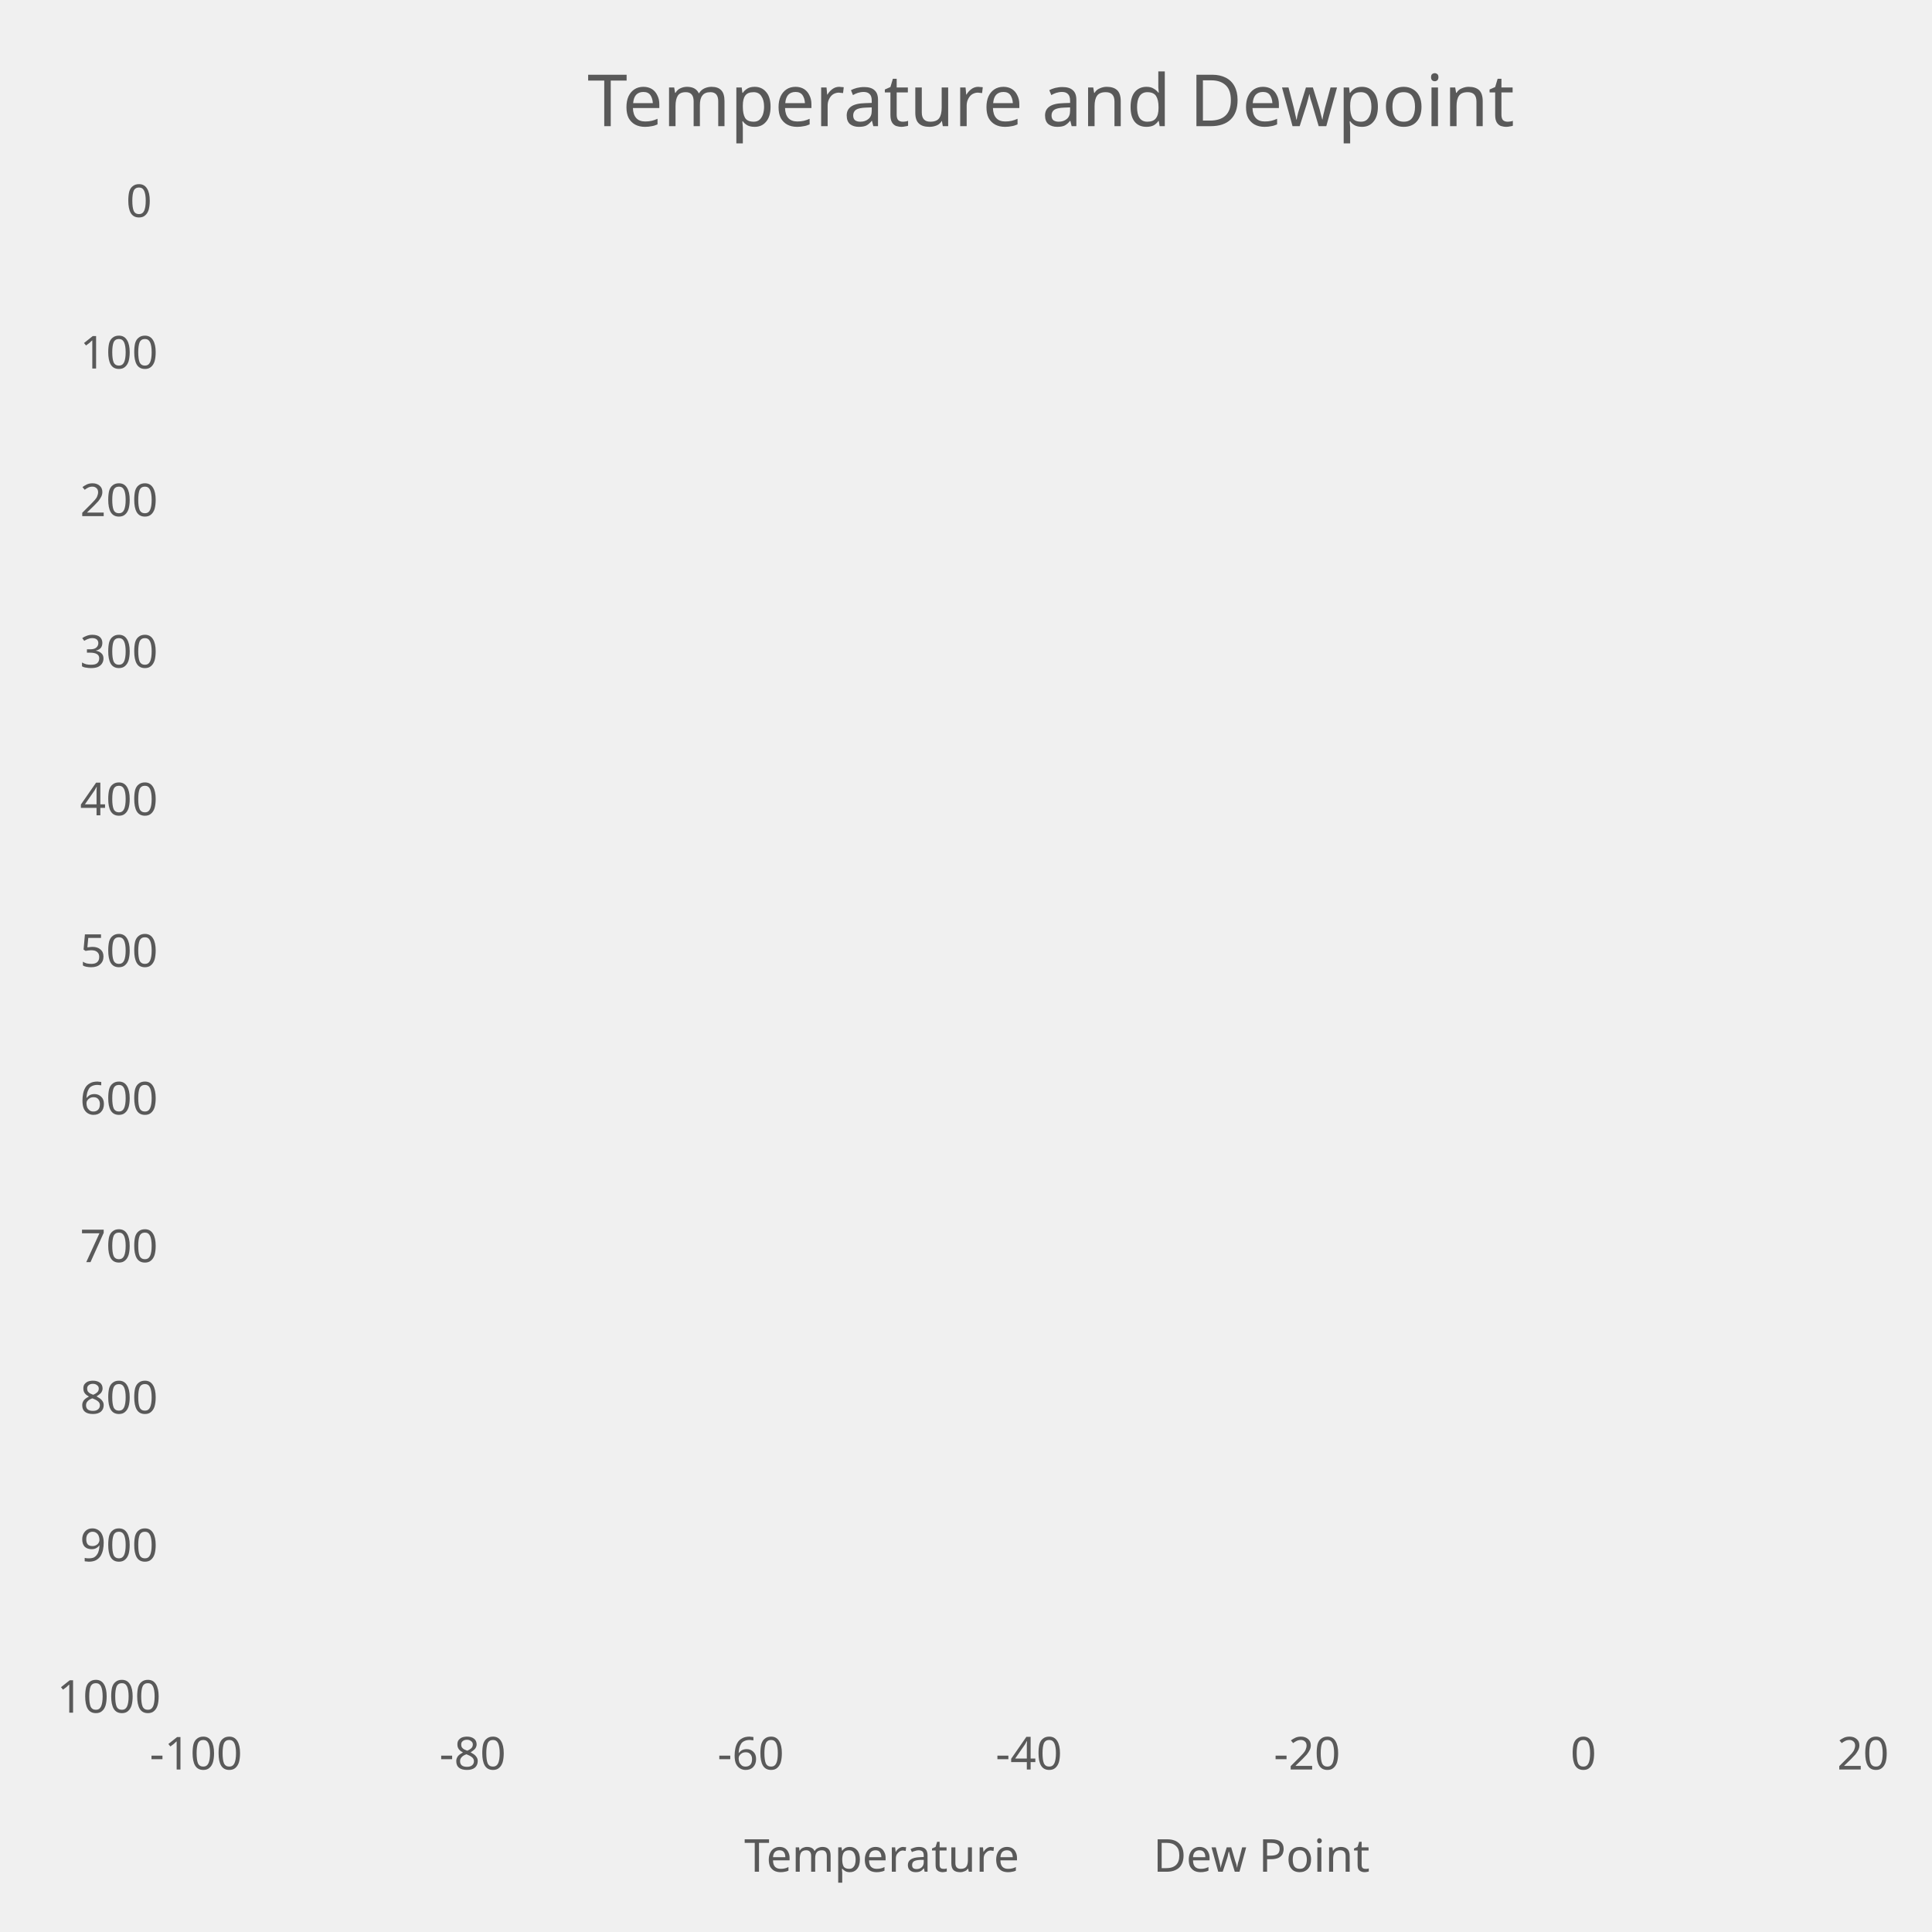
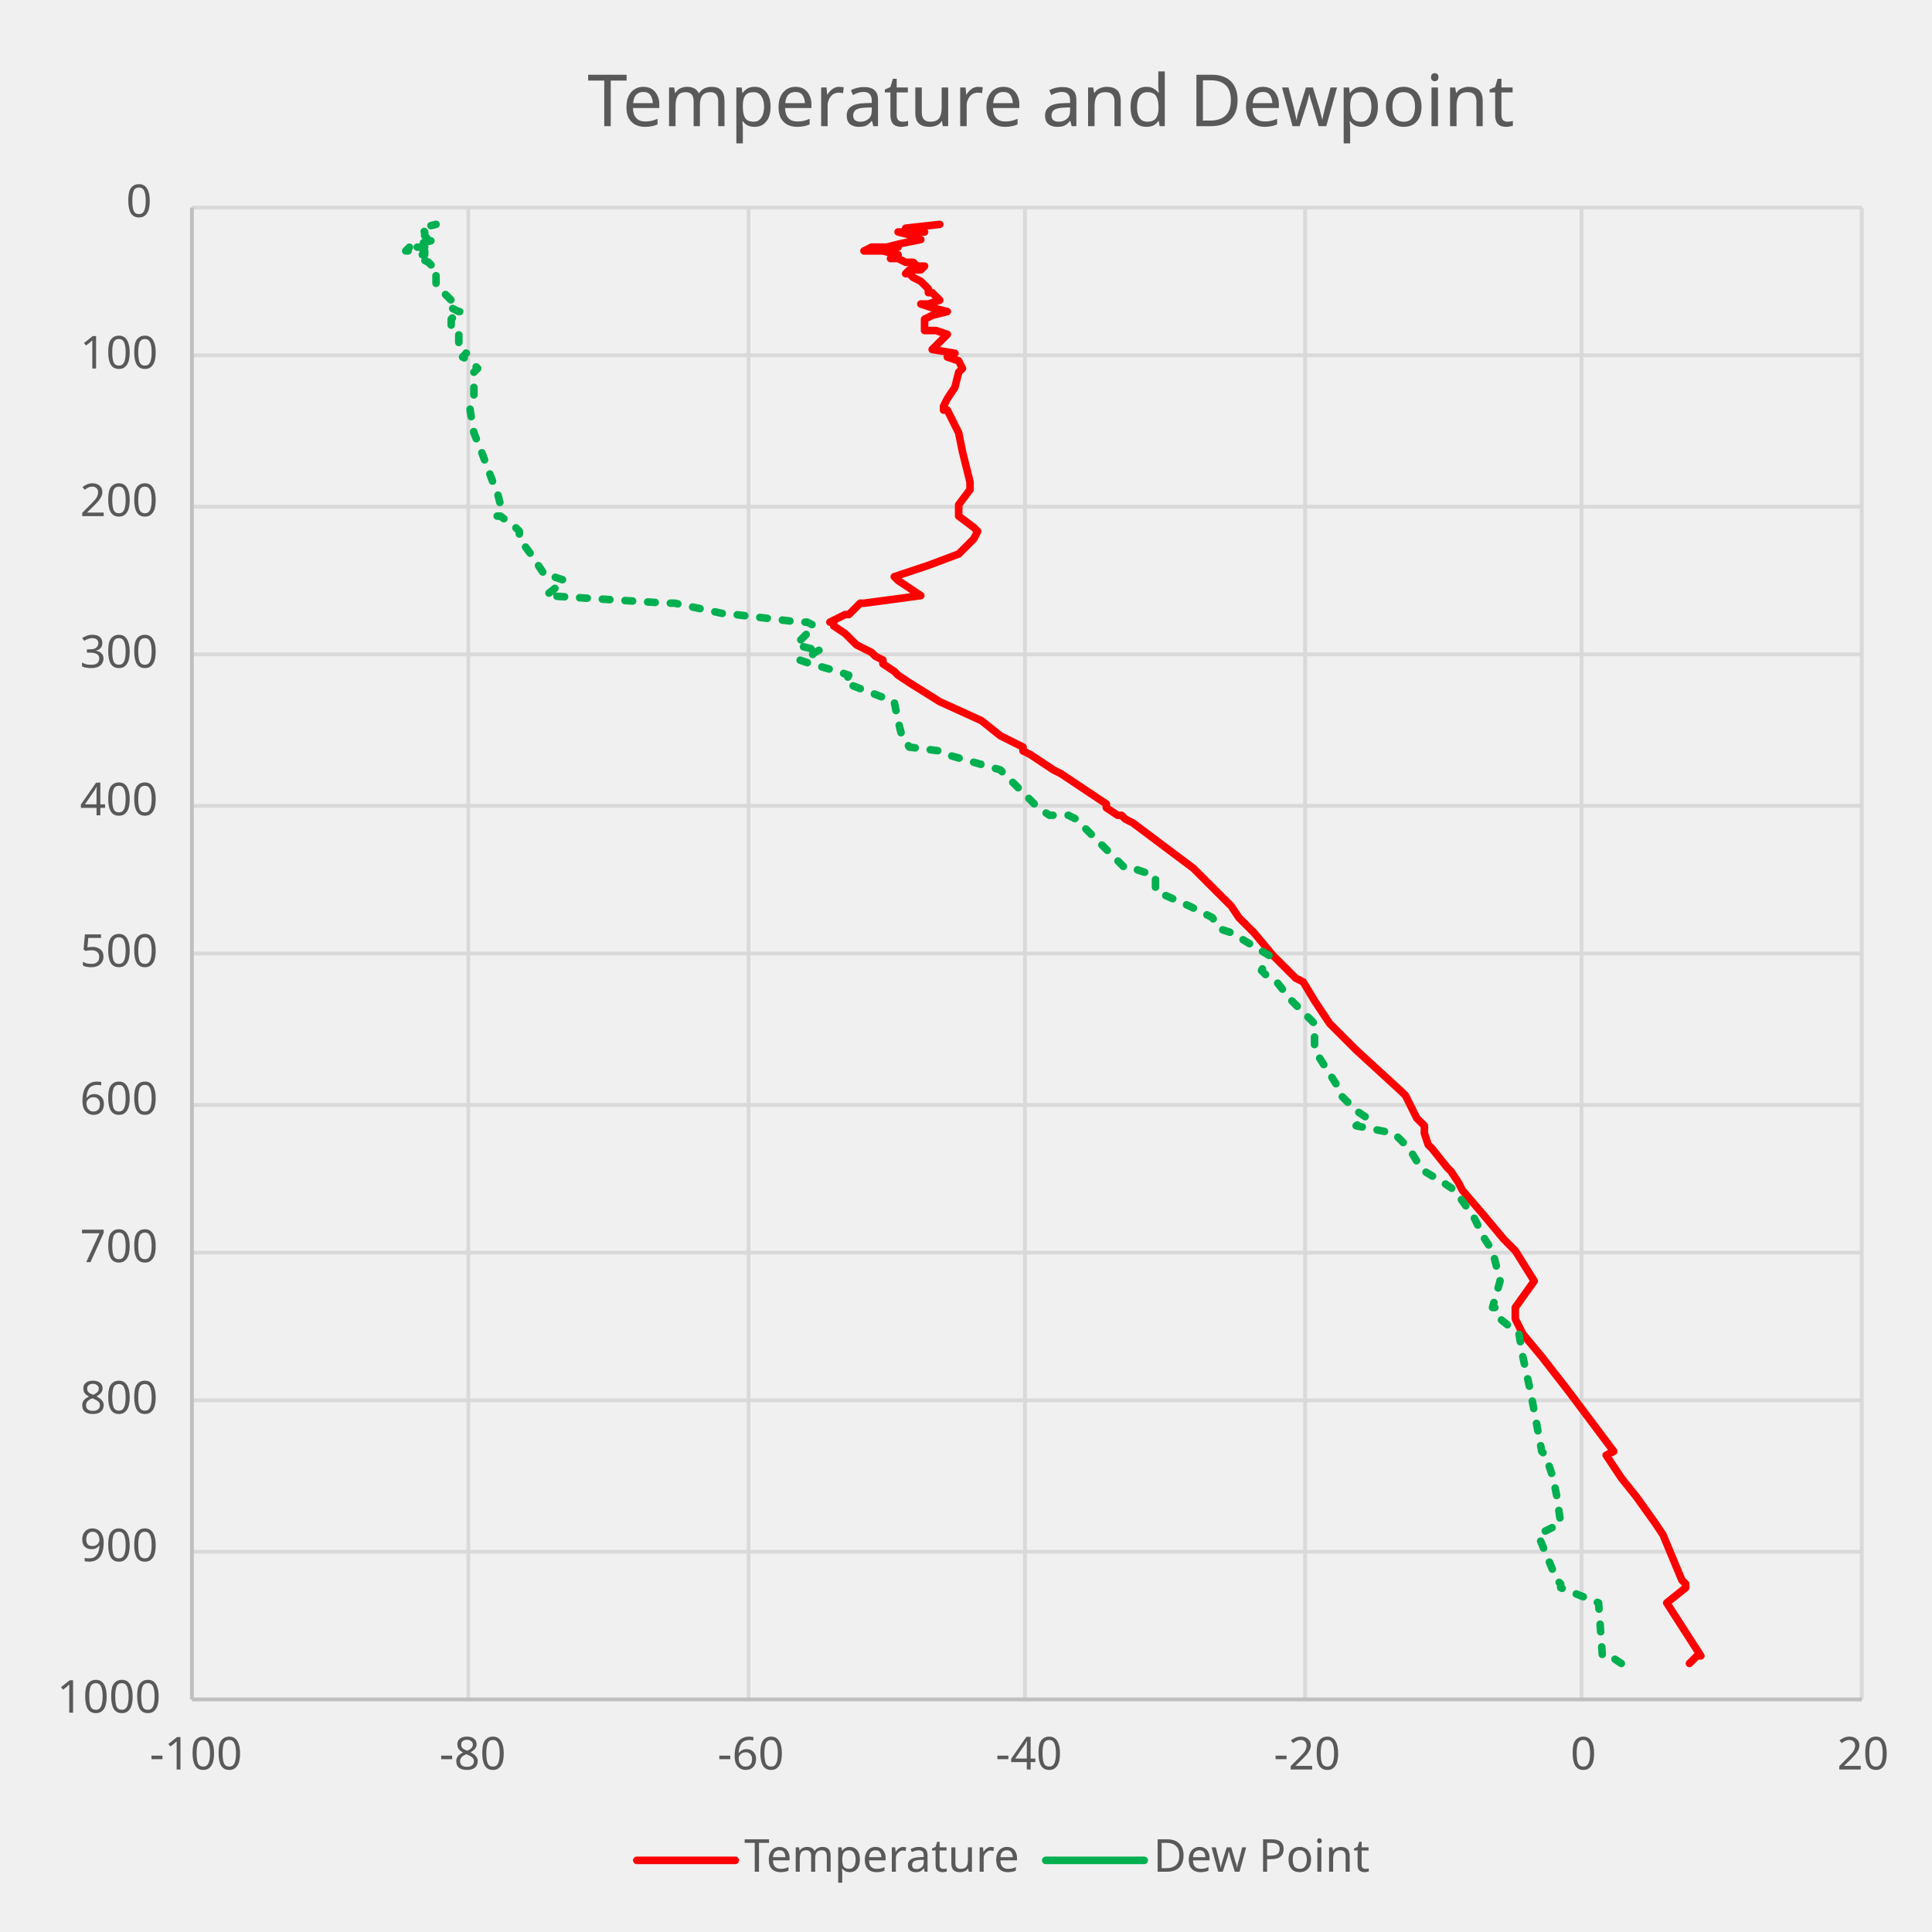
<svg xmlns="http://www.w3.org/2000/svg" width="135mm" height="135mm" viewBox="0 0 135 135" version="1.1" id="svg1">
  <defs id="defs1">
    <clipPath clipPathUnits="userSpaceOnUse" id="clipPath1">
      <g id="g31">
        <rect x="1.635" y="1.406" width="134.144" height="133.879" id="rect3" style="stroke-width:0.265" />
      </g>
    </clipPath>
    <clipPath clipPathUnits="userSpaceOnUse" id="clipPath39">
      <g id="g40">
        <rect x="1.635" y="1.406" width="134.144" height="133.879" id="rect39" style="stroke-width:0.265" />
      </g>
    </clipPath>
-     <clipPath clipPathUnits="userSpaceOnUse" id="clipPath41">
-       <g id="g43">
-         <g id="g42">
-           <rect x="1.635" y="1.406" width="134.144" height="133.879" id="rect41" style="stroke-width:0.265" />
-         </g>
-       </g>
-     </clipPath>
-     <clipPath clipPathUnits="userSpaceOnUse" id="clipPath44">
-       <g id="g46">
-         <g id="g45">
-           <rect x="1.635" y="1.406" width="134.144" height="133.879" id="rect44" style="stroke-width:0.265" />
-         </g>
-       </g>
-     </clipPath>
-     <clipPath clipPathUnits="userSpaceOnUse" id="clipPath47">
-       <g id="g49">
-         <g id="g48">
-           <rect x="1.635" y="1.406" width="134.144" height="133.879" id="rect47" style="stroke-width:0.265" />
-         </g>
-       </g>
-     </clipPath>
-     <clipPath clipPathUnits="userSpaceOnUse" id="clipPath50">
-       <g id="g52">
-         <g id="g51">
-           <rect x="1.635" y="1.406" width="134.144" height="133.879" id="rect50" style="stroke-width:0.265" />
-         </g>
-       </g>
-     </clipPath>
-     <clipPath clipPathUnits="userSpaceOnUse" id="clipPath53">
-       <g id="g55">
-         <g id="g54">
-           <rect x="1.635" y="1.406" width="134.144" height="133.879" id="rect53" style="stroke-width:0.265" />
-         </g>
-       </g>
-     </clipPath>
-     <clipPath clipPathUnits="userSpaceOnUse" id="clipPath56">
-       <g id="g58">
-         <g id="g57">
-           <rect x="1.635" y="1.406" width="134.144" height="133.879" id="rect56" style="stroke-width:0.265" />
-         </g>
-       </g>
-     </clipPath>
-     <clipPath clipPathUnits="userSpaceOnUse" id="clipPath59">
-       <g id="g61">
-         <g id="g60">
-           <rect x="1.635" y="1.406" width="134.144" height="133.879" id="rect59" style="stroke-width:0.265" />
-         </g>
-       </g>
-     </clipPath>
-     <clipPath clipPathUnits="userSpaceOnUse" id="clipPath62">
-       <g id="g64">
-         <g id="g63">
-           <rect x="1.635" y="1.406" width="134.144" height="133.879" id="rect62" style="stroke-width:0.265" />
-         </g>
-       </g>
-     </clipPath>
  </defs>
  <g id="layer1">
    <rect x="1.635" y="1.406" width="133.879" height="133.615" fill="#ffffff" id="rect2" style="stroke-width:0.265" clip-path="url(#clipPath39)" />
-     <path d="M 13.409,14.503 H 130.091 M 13.409,24.822 H 130.091 M 13.409,35.405 H 130.091 M 13.409,45.724 H 130.091 M 13.409,56.307 H 130.091 M 13.409,66.626 H 130.091 M 13.409,77.209 H 130.091 M 13.409,87.528 H 130.091 M 13.409,97.847 H 130.091 M 13.409,108.43 H 130.091" stroke="#d9d9d9" stroke-linejoin="round" stroke-miterlimit="10" fill="none" id="path2" style="stroke-width:0.265" clip-path="url(#clipPath50)" />
-     <path d="M 32.724,14.503 V 118.749 M 52.303,14.503 V 118.749 M 71.618,14.503 V 118.749 M 91.197,14.503 V 118.749 M 110.511,14.503 V 118.749 M 130.091,14.503 V 118.749" stroke="#d9d9d9" stroke-linejoin="round" stroke-miterlimit="10" fill="none" id="path3" style="stroke-width:0.265" clip-path="url(#clipPath47)" />
-     <path d="M 13.409,14.503 V 118.749" stroke="#bfbfbf" stroke-linejoin="round" stroke-miterlimit="10" fill="none" fill-rule="evenodd" id="path4" style="stroke-width:0.265" clip-path="url(#clipPath53)" />
-     <path d="M 13.409,118.749 H 130.091" stroke="#bfbfbf" stroke-linejoin="round" stroke-miterlimit="10" fill="none" fill-rule="evenodd" id="path5" style="stroke-width:0.265" clip-path="url(#clipPath56)" />
-     <path d="m 118.052,116.235 0.529,-0.529 h 0.265 l -2.381,-3.704 1.323,-1.058 v -0.265 l -0.265,-0.265 -1.323,-3.175 -0.529,-0.794 -1.323,-1.852 -1.058,-1.323 -1.058,-1.587 0.529,-0.265 -3.175,-4.233 -1.852,-2.381 -1.323,-1.587 -0.529,-1.058 v -0.794 0 l 1.323,-1.852 -1.323,-2.117 v 0 l -0.794,-0.794 -1.323,-1.587 -1.587,-1.852 -0.265,-0.529 -0.529,-0.794 -0.265,-0.265 -1.058,-1.323 -0.265,-0.265 -0.265,-0.794 V 78.665 l -0.529,-0.529 -0.265,-0.529 -0.529,-1.058 -0.265,-0.265 -3.175,-2.91 -1.323,-1.323 -0.529,-0.529 -1.058,-1.587 -0.794,-1.323 -0.529,-0.265 -0.529,-0.529 -1.058,-1.058 -1.323,-1.587 -0.265,-0.265 -0.794,-0.794 -0.529,-0.794 -1.058,-1.058 -1.058,-1.058 -0.529,-0.529 v 0 l -4.233,-3.175 -0.529,-0.265 -0.265,-0.265 h -0.265 l -0.794,-0.529 v -0.265 l -3.175,-2.117 -0.529,-0.265 -1.587,-1.058 -0.529,-0.265 v -0.265 l -1.587,-0.794 -1.323,-1.058 -2.91,-1.323 -2.117,-1.323 -0.794,-0.529 -0.265,-0.265 -0.794,-0.529 v -0.265 l -0.529,-0.265 -0.265,-0.265 -0.529,-0.265 v 0 l -0.529,-0.265 -0.794,-0.794 -0.794,-0.529 v -0.265 h -0.265 l 1.058,-0.529 h 0.265 l 0.794,-0.794 h 0.265 l 3.969,-0.529 -1.587,-1.058 -0.265,-0.265 v 0 l 2.381,-0.794 2.117,-0.794 1.058,-1.058 0.265,-0.529 -0.265,-0.265 -1.058,-0.794 v 0 -0.265 -0.529 l 0.794,-1.058 v -0.529 l -0.529,-2.117 -0.265,-1.323 -0.794,-1.587 h -0.265 v -0.265 l 0.265,-0.529 0.529,-0.794 0.265,-1.058 0.265,-0.265 -0.265,-0.529 -0.794,-0.265 0.529,-0.265 -1.587,-0.265 1.058,-1.058 -0.794,-0.265 h -0.794 v -0.265 -0.529 0 l 0.529,-0.265 1.058,-0.265 v 0 l -1.058,-0.265 -0.794,-0.265 h 0.529 l 0.794,-0.265 -0.529,-0.529 h -0.265 v -0.265 l -0.265,-0.265 -0.265,-0.265 -0.529,-0.265 v 0 l -0.265,-0.265 v 0 h -0.265 l 0.265,-0.265 h 0.529 0.265 l 0.265,-0.265 h -0.529 l -0.265,-0.265 h -0.529 l -0.529,-0.265 h -0.529 l 0.265,-0.265 h 0.265 v 0 l -1.058,-0.265 h -1.323 v 0 l 0.529,-0.265 h 1.058 0.794 -0.529 -0.265 l 1.058,-0.265 1.323,-0.265 h -0.265 l -0.265,-0.265 -1.058,-0.265 h 0.529 1.323 l -1.323,-0.265 2.381,-0.265" stroke="#ff0000" stroke-width="0.529" stroke-linecap="round" stroke-linejoin="round" stroke-miterlimit="10" fill="none" id="path6" clip-path="url(#clipPath59)" />
-     <path d="m 113.29,116.235 -0.794,-0.529 h -0.529 l -0.265,-3.704 -2.646,-1.058 v -0.265 l -0.265,-0.265 -1.323,-3.175 1.587,-0.794 -0.265,-1.852 -0.265,-1.323 -0.529,-1.587 -0.265,-0.265 -0.794,-4.233 -0.529,-2.381 -0.265,-1.587 -1.323,-1.058 -0.265,-0.794 h -0.265 l 0.529,-1.852 -0.529,-2.117 v 0 l -0.529,-0.794 -0.794,-1.587 -1.323,-1.852 -0.794,-0.529 -1.323,-0.794 -0.265,-0.265 -0.794,-1.323 -0.265,-0.265 -0.794,-0.794 -2.646,-0.529 0.794,-0.529 -0.794,-0.529 -1.058,-1.058 V 76.283 l -1.852,-2.91 v -1.323 -0.529 l -1.587,-1.587 -1.058,-1.323 -0.529,-0.265 -0.529,-0.529 0.529,-1.058 -2.646,-1.587 -0.794,-0.265 -0.529,-0.794 -1.587,-0.794 -2.381,-1.058 v -1.058 l -1.587,-0.529 h -0.529 l -3.175,-3.175 -0.265,-0.265 -0.529,-0.265 h -1.323 l -0.794,-0.529 -0.265,-0.265 -2.117,-2.117 -0.265,-0.265 -3.704,-1.058 -0.529,-0.265 -2.117,-0.265 -0.529,-0.794 -0.265,-1.058 -0.265,-1.323 -3.44,-1.323 0.265,-0.529 -0.794,-0.265 -1.852,-0.529 -0.794,-0.265 0.794,-0.265 0.265,-0.265 0.529,-0.265 h -0.794 l -1.058,-0.265 0.794,-0.794 0.529,-0.529 -0.529,-0.265 h -0.529 l -4.498,-0.529 h -0.529 l -3.704,-0.794 h -0.529 l -8.467,-0.529 1.323,-1.058 -0.794,-0.265 h -0.529 l -0.529,-0.794 -0.529,-0.794 -0.794,-1.058 v -0.529 l -0.265,-0.265 -1.058,-0.794 h -0.265 v -0.265 l 0.265,-0.529 -0.265,-1.058 -0.265,-0.529 -0.794,-2.117 -0.529,-1.323 -0.265,-1.587 v 0 -0.265 l 0.265,-0.529 v -0.794 -1.058 l 0.265,-0.265 -0.529,-0.529 -0.529,-0.265 0.265,-0.265 -0.529,-0.265 v -1.058 l -0.265,-0.265 h -0.265 v -0.265 -0.529 0 l 0.265,-0.265 0.529,-0.265 h -0.265 l -0.529,-0.265 -0.265,-0.265 h 0.265 v -0.265 l -0.529,-0.529 v 0 l -0.265,-0.265 -0.265,-0.265 v -0.265 -0.265 0 -0.265 0 0 -0.265 0 0 -0.265 h -0.265 l -0.265,-0.265 v 0 l -0.529,-0.265 h -0.265 l 0.265,-0.265 h 0.265 v 0 -0.265 h -1.323 v 0 l 0.265,-0.265 h 0.529 0.529 -0.265 -0.529 l 0.529,-0.265 1.058,-0.265 h -0.529 l -0.265,-0.265 v -0.265 0 0 l -0.265,-0.265 1.058,-0.265" stroke="#00b050" stroke-width="0.529" stroke-linecap="round" stroke-linejoin="round" stroke-miterlimit="10" fill="none" id="path7" clip-path="url(#clipPath62)" style="stroke-dasharray:0.529,1.058;stroke-dashoffset:0" />
+     <path d="M 13.409,14.503 H 130.091 M 13.409,24.822 H 130.091 M 13.409,35.405 H 130.091 M 13.409,45.724 H 130.091 M 13.409,56.307 H 130.091 M 13.409,66.626 H 130.091 M 13.409,77.209 H 130.091 M 13.409,87.528 H 130.091 M 13.409,97.847 H 130.091 M 13.409,108.43 H 130.091" stroke="#d9d9d9" stroke-linejoin="round" stroke-miterlimit="10" fill="none" id="path2" style="stroke-width:0.265" clip-path="none" />
+     <path d="M 32.724,14.503 V 118.749 M 52.303,14.503 V 118.749 M 71.618,14.503 V 118.749 M 91.197,14.503 V 118.749 M 110.511,14.503 V 118.749 M 130.091,14.503 V 118.749" stroke="#d9d9d9" stroke-linejoin="round" stroke-miterlimit="10" fill="none" id="path3" style="stroke-width:0.265" clip-path="none" />
+     <path d="M 13.409,14.503 V 118.749" stroke="#bfbfbf" stroke-linejoin="round" stroke-miterlimit="10" fill="none" fill-rule="evenodd" id="path4" style="stroke-width:0.265" clip-path="none" />
+     <path d="M 13.409,118.749 H 130.091" stroke="#bfbfbf" stroke-linejoin="round" stroke-miterlimit="10" fill="none" fill-rule="evenodd" id="path5" style="stroke-width:0.265" clip-path="none" />
+     <path d="m 118.052,116.235 0.529,-0.529 h 0.265 l -2.381,-3.704 1.323,-1.058 v -0.265 l -0.265,-0.265 -1.323,-3.175 -0.529,-0.794 -1.323,-1.852 -1.058,-1.323 -1.058,-1.587 0.529,-0.265 -3.175,-4.233 -1.852,-2.381 -1.323,-1.587 -0.529,-1.058 v -0.794 0 l 1.323,-1.852 -1.323,-2.117 v 0 l -0.794,-0.794 -1.323,-1.587 -1.587,-1.852 -0.265,-0.529 -0.529,-0.794 -0.265,-0.265 -1.058,-1.323 -0.265,-0.265 -0.265,-0.794 V 78.665 l -0.529,-0.529 -0.265,-0.529 -0.529,-1.058 -0.265,-0.265 -3.175,-2.91 -1.323,-1.323 -0.529,-0.529 -1.058,-1.587 -0.794,-1.323 -0.529,-0.265 -0.529,-0.529 -1.058,-1.058 -1.323,-1.587 -0.265,-0.265 -0.794,-0.794 -0.529,-0.794 -1.058,-1.058 -1.058,-1.058 -0.529,-0.529 v 0 l -4.233,-3.175 -0.529,-0.265 -0.265,-0.265 h -0.265 l -0.794,-0.529 v -0.265 l -3.175,-2.117 -0.529,-0.265 -1.587,-1.058 -0.529,-0.265 v -0.265 l -1.587,-0.794 -1.323,-1.058 -2.91,-1.323 -2.117,-1.323 -0.794,-0.529 -0.265,-0.265 -0.794,-0.529 v -0.265 l -0.529,-0.265 -0.265,-0.265 -0.529,-0.265 v 0 l -0.529,-0.265 -0.794,-0.794 -0.794,-0.529 v -0.265 h -0.265 l 1.058,-0.529 h 0.265 l 0.794,-0.794 h 0.265 l 3.969,-0.529 -1.587,-1.058 -0.265,-0.265 v 0 l 2.381,-0.794 2.117,-0.794 1.058,-1.058 0.265,-0.529 -0.265,-0.265 -1.058,-0.794 v 0 -0.265 -0.529 l 0.794,-1.058 v -0.529 l -0.529,-2.117 -0.265,-1.323 -0.794,-1.587 h -0.265 v -0.265 l 0.265,-0.529 0.529,-0.794 0.265,-1.058 0.265,-0.265 -0.265,-0.529 -0.794,-0.265 0.529,-0.265 -1.587,-0.265 1.058,-1.058 -0.794,-0.265 h -0.794 v -0.265 -0.529 0 l 0.529,-0.265 1.058,-0.265 v 0 l -1.058,-0.265 -0.794,-0.265 h 0.529 l 0.794,-0.265 -0.529,-0.529 h -0.265 v -0.265 l -0.265,-0.265 -0.265,-0.265 -0.529,-0.265 v 0 l -0.265,-0.265 v 0 h -0.265 l 0.265,-0.265 h 0.529 0.265 l 0.265,-0.265 h -0.529 l -0.265,-0.265 h -0.529 l -0.529,-0.265 h -0.529 l 0.265,-0.265 h 0.265 v 0 l -1.058,-0.265 h -1.323 v 0 l 0.529,-0.265 h 1.058 0.794 -0.529 -0.265 l 1.058,-0.265 1.323,-0.265 h -0.265 l -0.265,-0.265 -1.058,-0.265 h 0.529 1.323 l -1.323,-0.265 2.381,-0.265" stroke="#ff0000" stroke-width="0.529" stroke-linecap="round" stroke-linejoin="round" stroke-miterlimit="10" fill="none" id="path6" clip-path="none" />
+     <path d="m 113.29,116.235 -0.794,-0.529 h -0.529 l -0.265,-3.704 -2.646,-1.058 v -0.265 l -0.265,-0.265 -1.323,-3.175 1.587,-0.794 -0.265,-1.852 -0.265,-1.323 -0.529,-1.587 -0.265,-0.265 -0.794,-4.233 -0.529,-2.381 -0.265,-1.587 -1.323,-1.058 -0.265,-0.794 h -0.265 l 0.529,-1.852 -0.529,-2.117 v 0 l -0.529,-0.794 -0.794,-1.587 -1.323,-1.852 -0.794,-0.529 -1.323,-0.794 -0.265,-0.265 -0.794,-1.323 -0.265,-0.265 -0.794,-0.794 -2.646,-0.529 0.794,-0.529 -0.794,-0.529 -1.058,-1.058 V 76.283 l -1.852,-2.91 v -1.323 -0.529 l -1.587,-1.587 -1.058,-1.323 -0.529,-0.265 -0.529,-0.529 0.529,-1.058 -2.646,-1.587 -0.794,-0.265 -0.529,-0.794 -1.587,-0.794 -2.381,-1.058 v -1.058 l -1.587,-0.529 h -0.529 l -3.175,-3.175 -0.265,-0.265 -0.529,-0.265 h -1.323 l -0.794,-0.529 -0.265,-0.265 -2.117,-2.117 -0.265,-0.265 -3.704,-1.058 -0.529,-0.265 -2.117,-0.265 -0.529,-0.794 -0.265,-1.058 -0.265,-1.323 -3.44,-1.323 0.265,-0.529 -0.794,-0.265 -1.852,-0.529 -0.794,-0.265 0.794,-0.265 0.265,-0.265 0.529,-0.265 h -0.794 l -1.058,-0.265 0.794,-0.794 0.529,-0.529 -0.529,-0.265 h -0.529 l -4.498,-0.529 h -0.529 l -3.704,-0.794 h -0.529 l -8.467,-0.529 1.323,-1.058 -0.794,-0.265 h -0.529 l -0.529,-0.794 -0.529,-0.794 -0.794,-1.058 v -0.529 l -0.265,-0.265 -1.058,-0.794 h -0.265 v -0.265 l 0.265,-0.529 -0.265,-1.058 -0.265,-0.529 -0.794,-2.117 -0.529,-1.323 -0.265,-1.587 v 0 -0.265 l 0.265,-0.529 v -0.794 -1.058 l 0.265,-0.265 -0.529,-0.529 -0.529,-0.265 0.265,-0.265 -0.529,-0.265 v -1.058 l -0.265,-0.265 h -0.265 v -0.265 -0.529 0 l 0.265,-0.265 0.529,-0.265 h -0.265 l -0.529,-0.265 -0.265,-0.265 h 0.265 v -0.265 l -0.529,-0.529 v 0 l -0.265,-0.265 -0.265,-0.265 v -0.265 -0.265 0 -0.265 0 0 -0.265 0 0 -0.265 h -0.265 l -0.265,-0.265 v 0 l -0.529,-0.265 h -0.265 l 0.265,-0.265 h 0.265 v 0 -0.265 h -1.323 v 0 l 0.265,-0.265 h 0.529 0.529 -0.265 -0.529 l 0.529,-0.265 1.058,-0.265 h -0.529 l -0.265,-0.265 v -0.265 0 0 l -0.265,-0.265 1.058,-0.265" stroke="#00b050" stroke-width="0.529" stroke-linecap="round" stroke-linejoin="round" stroke-miterlimit="10" fill="none" id="path7" clip-path="none" style="stroke-dasharray:0.529,1.058;stroke-dashoffset:0" />
    <text fill="#595959" font-family="Calibri, Calibri_MSFontService, sans-serif" font-weight="400" font-size="3.175px" id="text7" x="8.807" y="15.165" style="stroke-width:0.265">0</text>
    <text fill="#595959" font-family="Calibri, Calibri_MSFontService, sans-serif" font-weight="400" font-size="3.175px" id="text8" x="5.59" y="25.748" style="stroke-width:0.265">100</text>
    <text fill="#595959" font-family="Calibri, Calibri_MSFontService, sans-serif" font-weight="400" font-size="3.175px" id="text9" x="5.59" y="36.067" style="stroke-width:0.265">200</text>
    <text fill="#595959" font-family="Calibri, Calibri_MSFontService, sans-serif" font-weight="400" font-size="3.175px" id="text10" x="5.59" y="46.65" style="stroke-width:0.265">300</text>
    <text fill="#595959" font-family="Calibri, Calibri_MSFontService, sans-serif" font-weight="400" font-size="3.175px" id="text11" x="5.59" y="56.969" style="stroke-width:0.265">400</text>
    <text fill="#595959" font-family="Calibri, Calibri_MSFontService, sans-serif" font-weight="400" font-size="3.175px" id="text12" x="5.59" y="67.552" style="stroke-width:0.265">500</text>
    <text fill="#595959" font-family="Calibri, Calibri_MSFontService, sans-serif" font-weight="400" font-size="3.175px" id="text13" x="5.59" y="77.871" style="stroke-width:0.265">600</text>
    <text fill="#595959" font-family="Calibri, Calibri_MSFontService, sans-serif" font-weight="400" font-size="3.175px" id="text14" x="5.59" y="88.19" style="stroke-width:0.265">700</text>
    <text fill="#595959" font-family="Calibri, Calibri_MSFontService, sans-serif" font-weight="400" font-size="3.175px" id="text15" x="5.59" y="98.773" style="stroke-width:0.265">800</text>
    <text fill="#595959" font-family="Calibri, Calibri_MSFontService, sans-serif" font-weight="400" font-size="3.175px" id="text16" x="5.59" y="109.092" style="stroke-width:0.265">900</text>
    <text fill="#595959" font-family="Calibri, Calibri_MSFontService, sans-serif" font-weight="400" font-size="3.175px" id="text17" x="3.981" y="119.675" style="stroke-width:0.265">1000</text>
    <text fill="#595959" font-family="Calibri, Calibri_MSFontService, sans-serif" font-weight="400" font-size="3.175px" id="text18" x="10.462" y="123.644" style="stroke-width:0.265">-100</text>
    <text fill="#595959" font-family="Calibri, Calibri_MSFontService, sans-serif" font-weight="400" font-size="3.175px" id="text19" x="30.702" y="123.644" style="stroke-width:0.265">-80</text>
    <text fill="#595959" font-family="Calibri, Calibri_MSFontService, sans-serif" font-weight="400" font-size="3.175px" id="text20" x="50.137" y="123.644" style="stroke-width:0.265">-60</text>
    <text fill="#595959" font-family="Calibri, Calibri_MSFontService, sans-serif" font-weight="400" font-size="3.175px" id="text21" x="69.572" y="123.644" style="stroke-width:0.265">-40</text>
    <text fill="#595959" font-family="Calibri, Calibri_MSFontService, sans-serif" font-weight="400" font-size="3.175px" id="text22" x="89.007" y="123.644" style="stroke-width:0.265">-20</text>
    <text fill="#595959" font-family="Calibri, Calibri_MSFontService, sans-serif" font-weight="400" font-size="3.175px" id="text23" x="109.733" y="123.644" style="stroke-width:0.265">0</text>
    <text fill="#595959" font-family="Calibri, Calibri_MSFontService, sans-serif" font-weight="400" font-size="3.175px" id="text24" x="128.364" y="123.644" style="stroke-width:0.265">20</text>
    <text fill="#595959" font-family="Calibri, Calibri_MSFontService, sans-serif" font-weight="400" font-size="5.027px" id="text25" x="41.049" y="8.815" style="stroke-width:0.265">Temperature and Dewpoint</text>
-     <path d="m 44.498,129.994 h 6.879" stroke="#ff0000" stroke-width="0.529" stroke-linecap="round" stroke-linejoin="round" stroke-miterlimit="10" fill="none" fill-rule="evenodd" id="path26" clip-path="url(#clipPath41)" />
+     <path d="m 44.498,129.994 h 6.879" stroke="#ff0000" stroke-width="0.529" stroke-linecap="round" stroke-linejoin="round" stroke-miterlimit="10" fill="none" fill-rule="evenodd" id="path26" clip-path="none" />
    <text fill="#595959" font-family="Calibri, Calibri_MSFontService, sans-serif" font-weight="400" font-size="3.175px" id="text27" x="52.005" y="130.788" style="stroke-width:0.265">Temperature</text>
-     <path d="m 73.073,129.994 h 6.879" stroke="#00b050" stroke-width="0.529" stroke-linecap="round" stroke-linejoin="round" stroke-miterlimit="10" fill="none" fill-rule="evenodd" id="path28" clip-path="url(#clipPath44)" />
+     <path d="m 73.073,129.994 h 6.879" stroke="#00b050" stroke-width="0.529" stroke-linecap="round" stroke-linejoin="round" stroke-miterlimit="10" fill="none" fill-rule="evenodd" id="path28" clip-path="none" />
    <text fill="#595959" font-family="Calibri, Calibri_MSFontService, sans-serif" font-weight="400" font-size="3.175px" id="text29" x="80.58" y="130.788" style="stroke-width:0.265">Dew Point</text>
  </g>
</svg>
